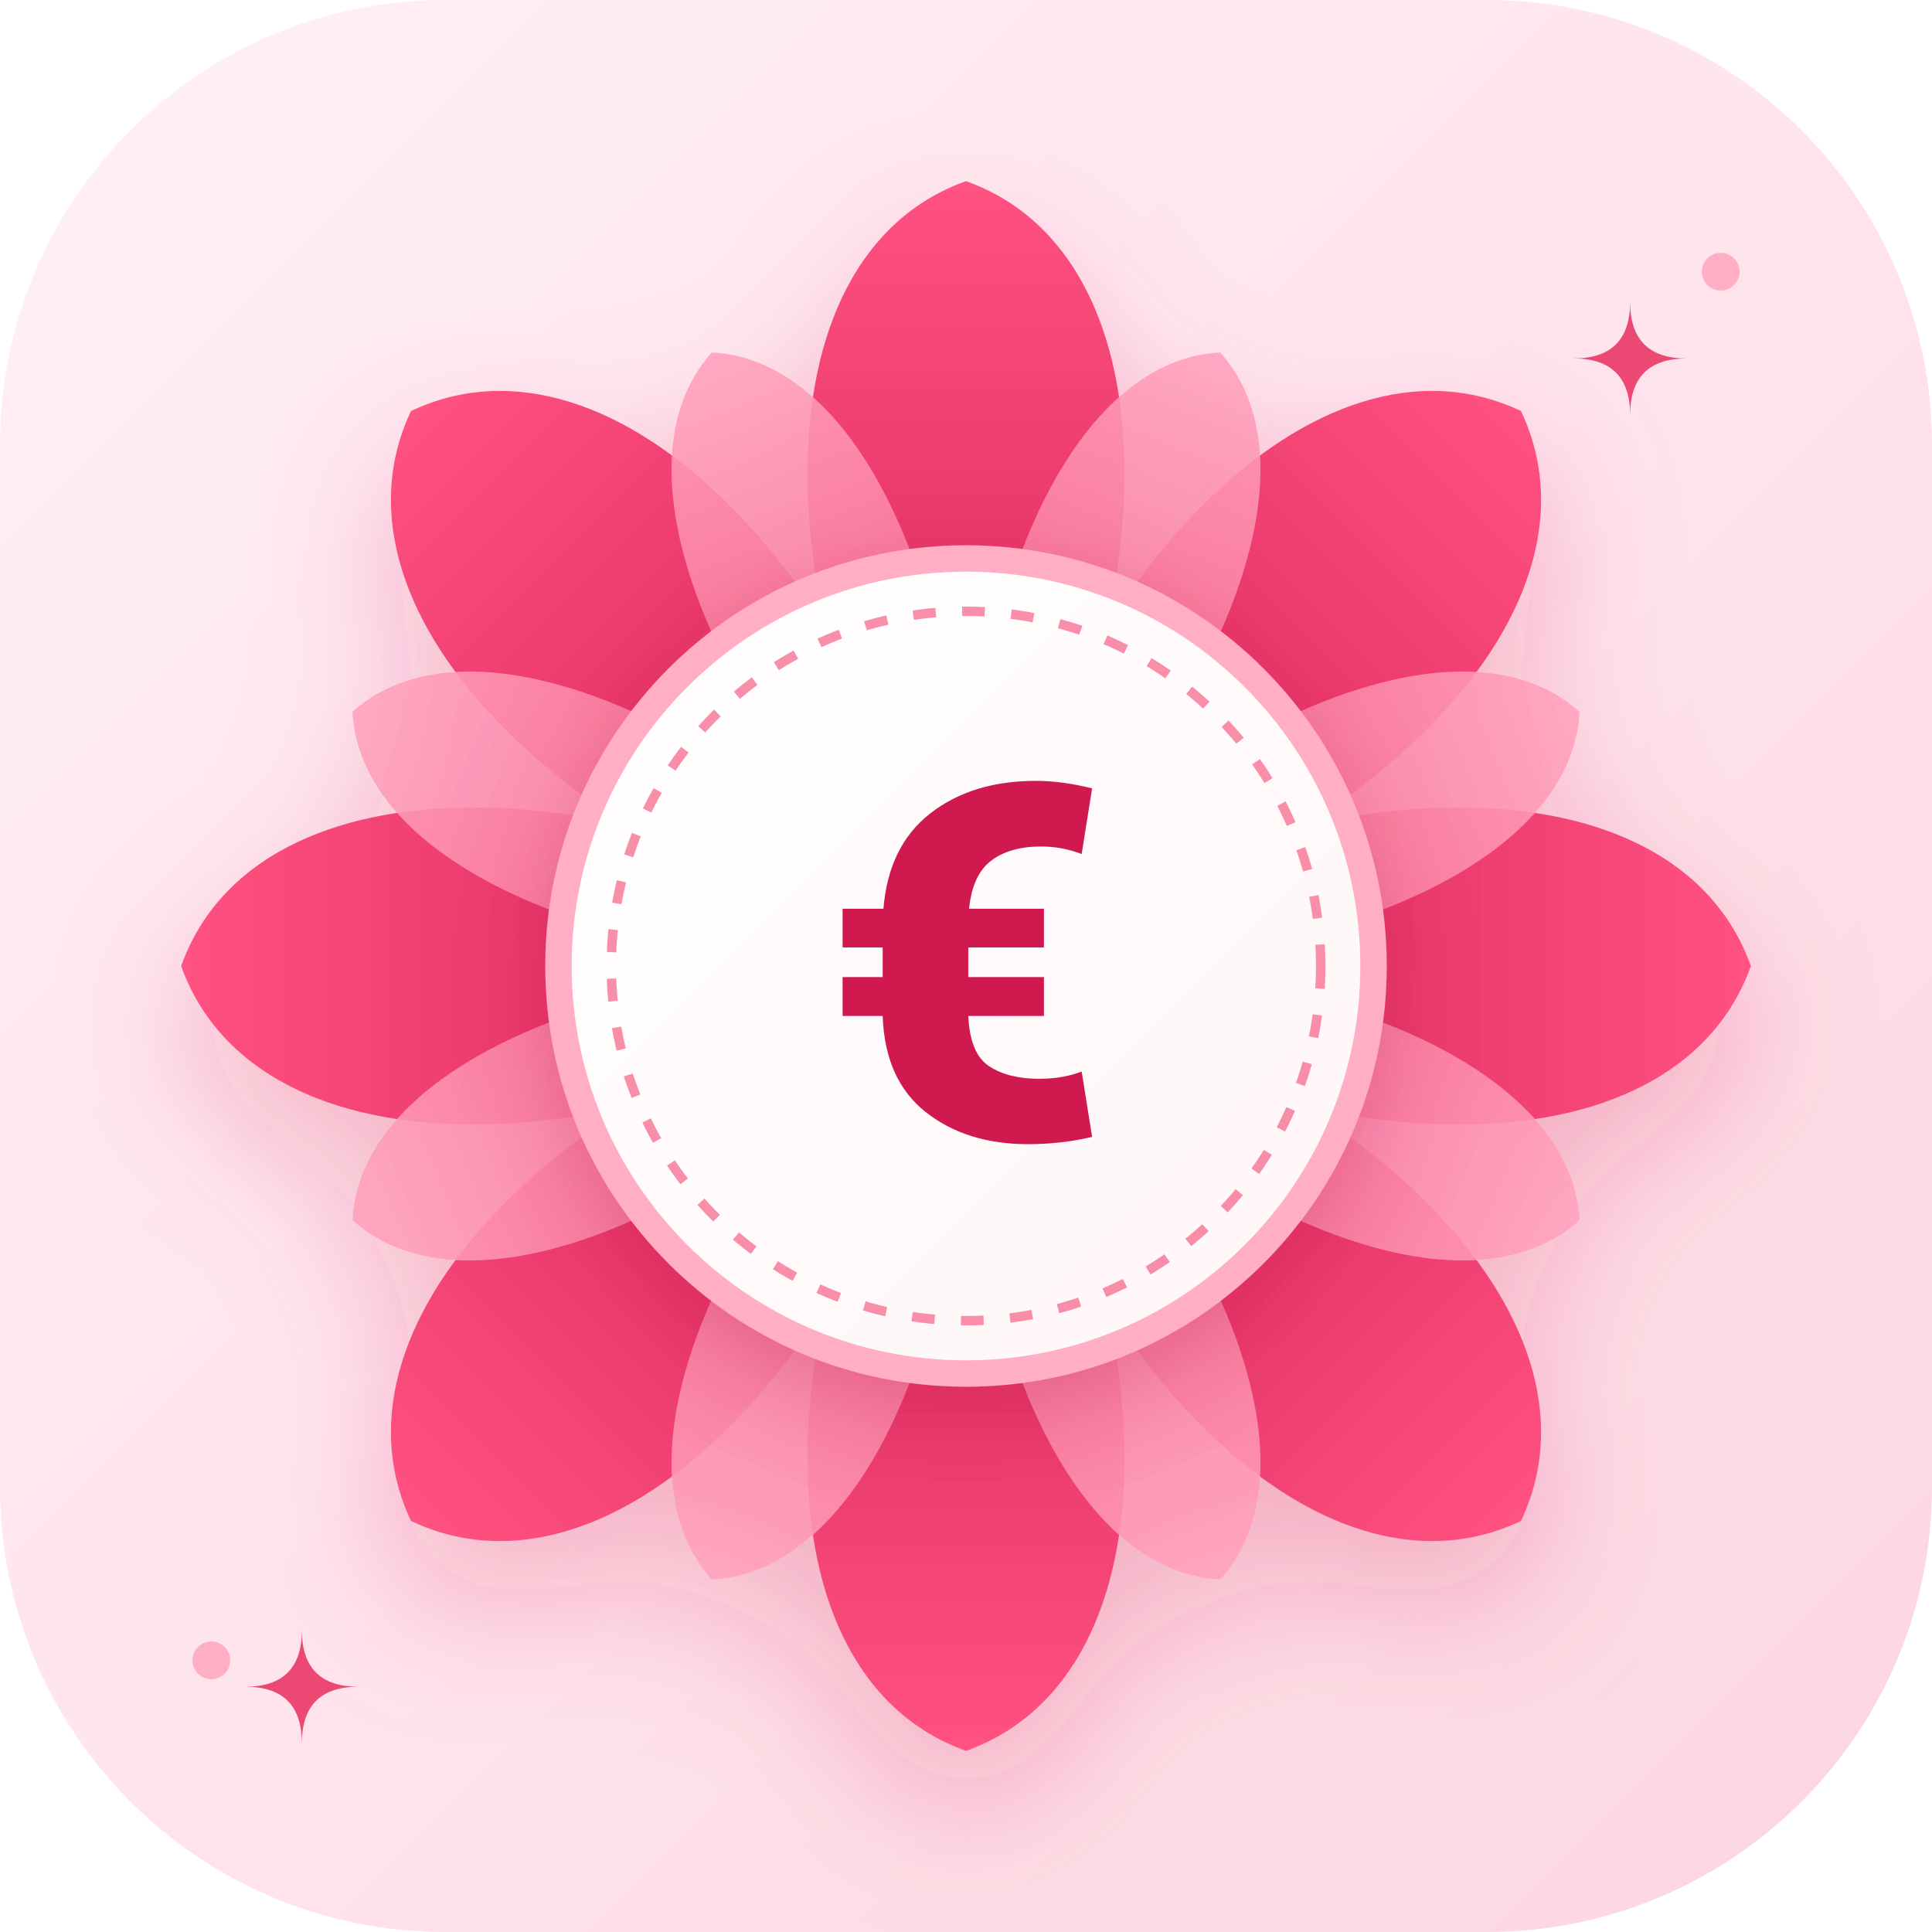
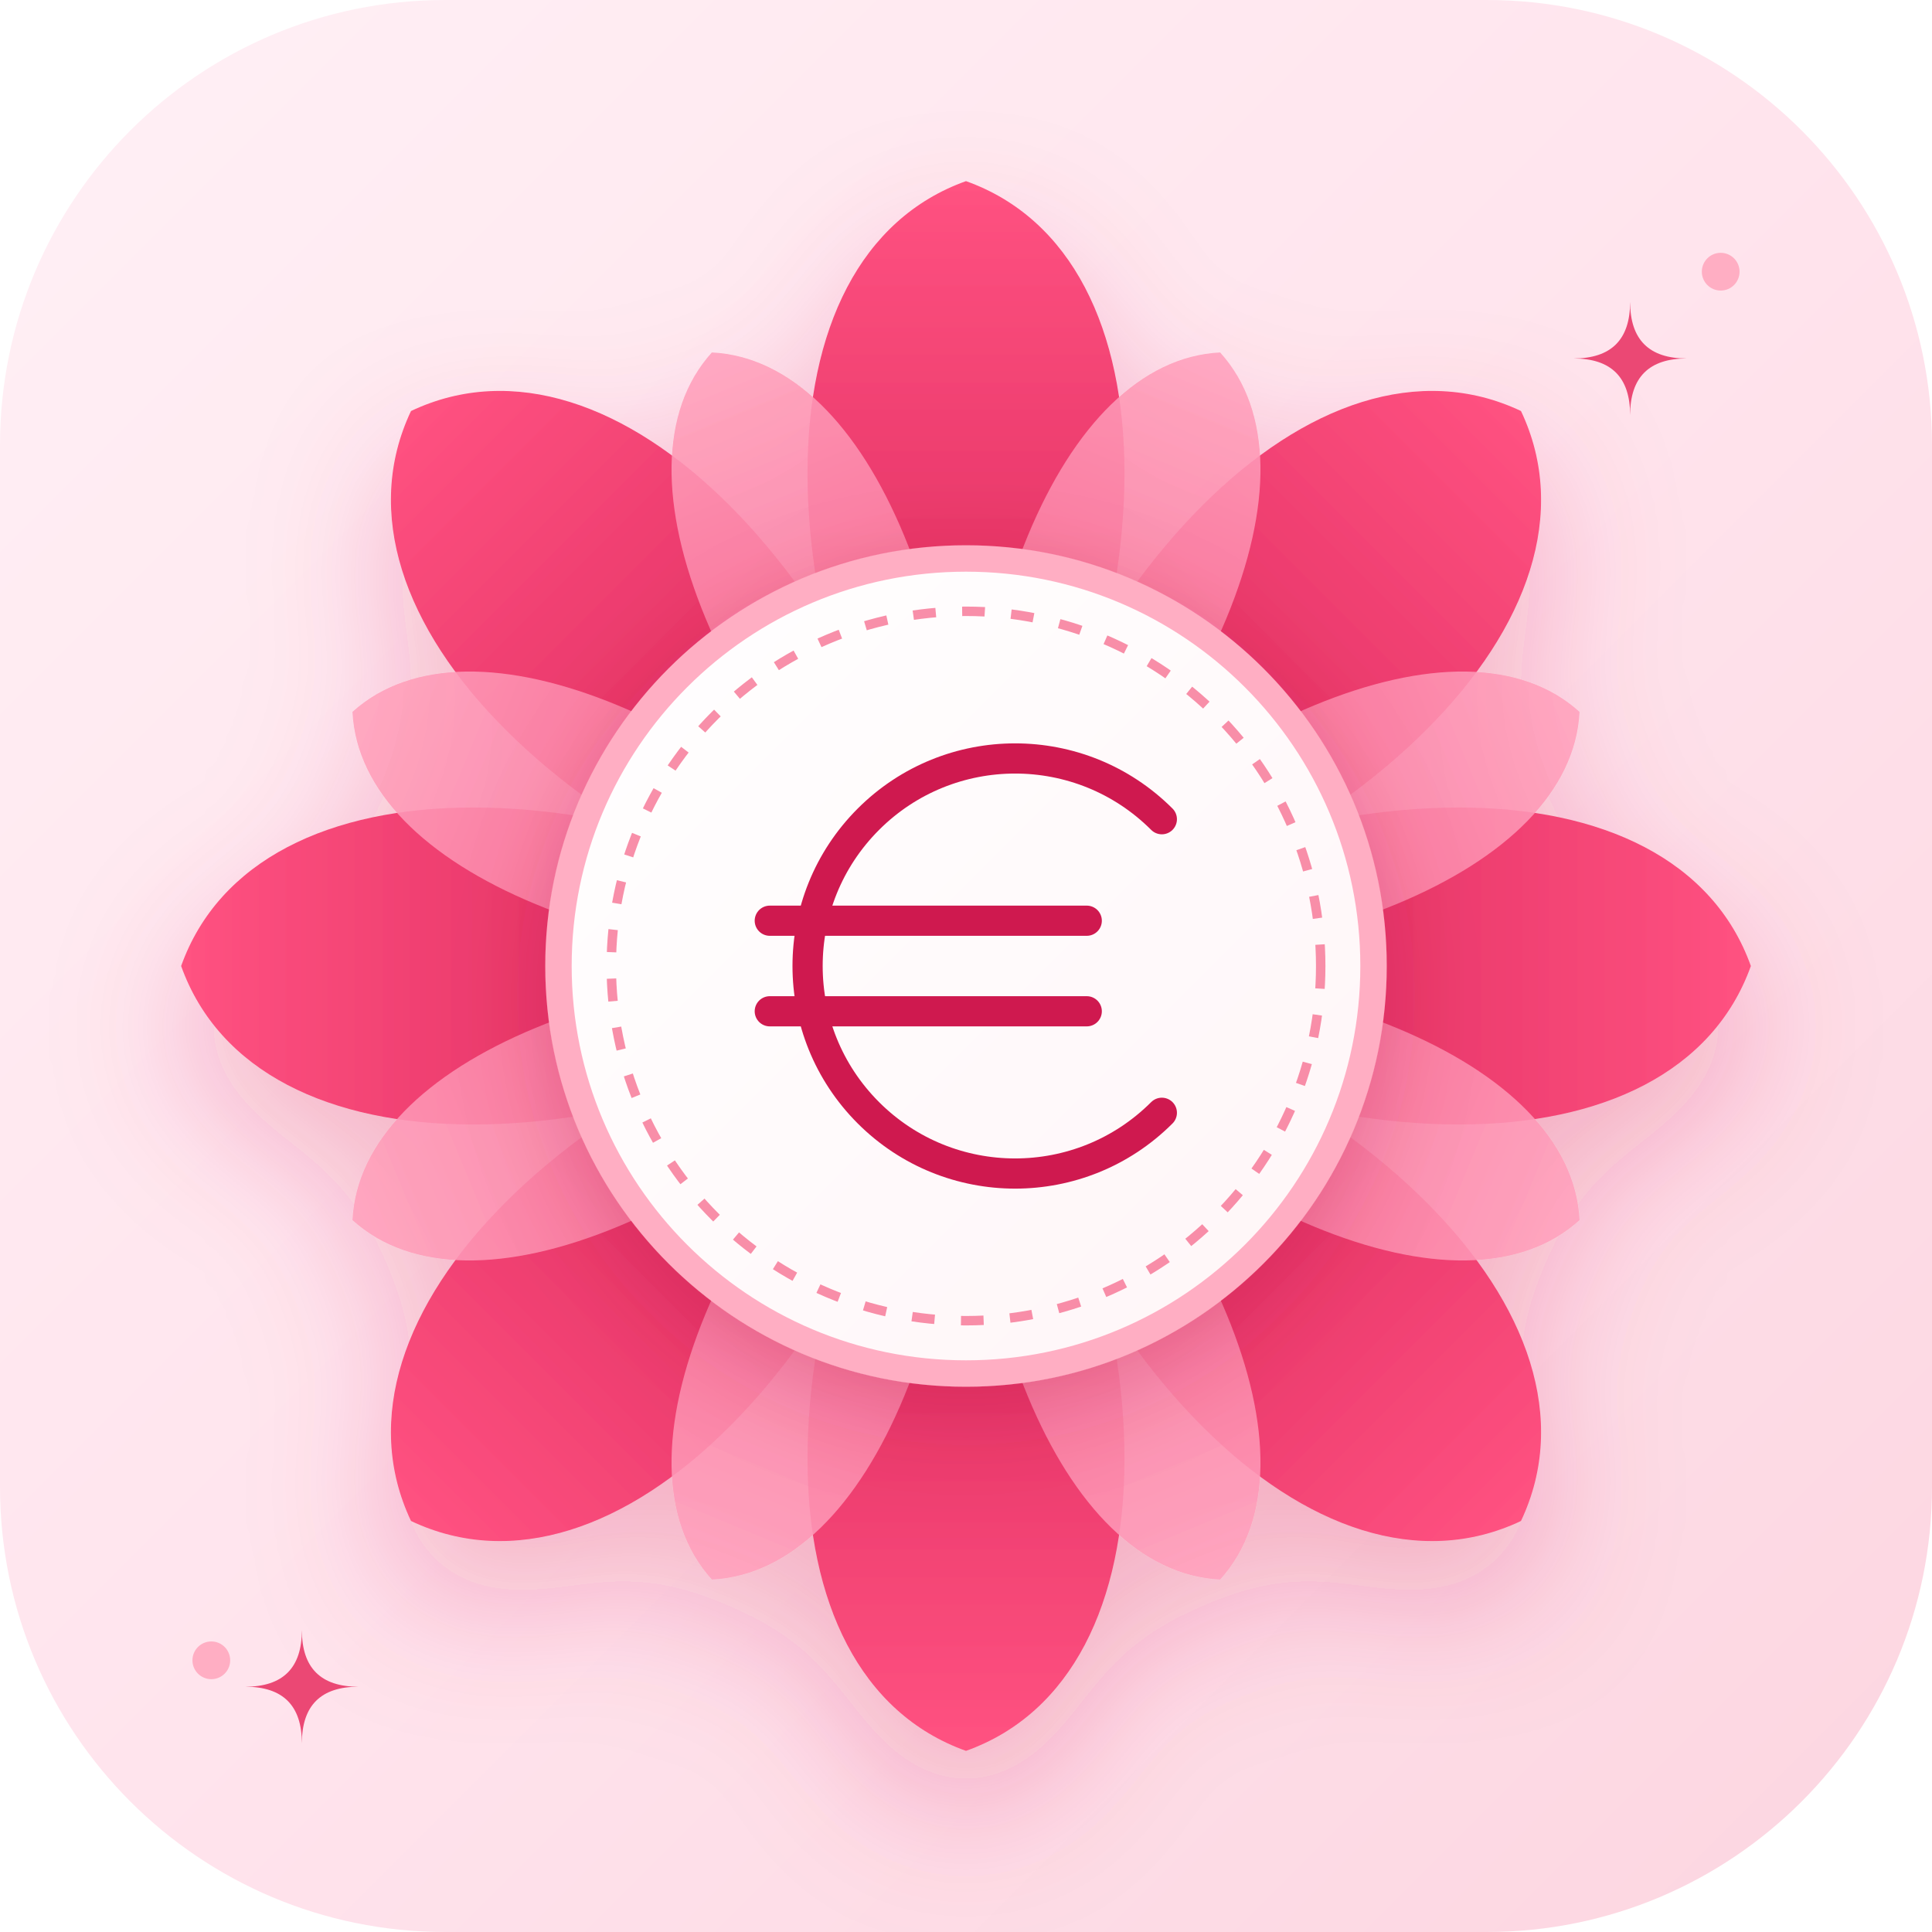
<svg xmlns="http://www.w3.org/2000/svg" viewBox="0 0 512 512" width="100%" height="100%">
  <defs>
    <linearGradient id="bgGrad" x1="0%" y1="0%" x2="100%" y2="100%">
      <stop offset="0%" stop-color="#FFF0F5" />
      <stop offset="50%" stop-color="#FFE4ED" />
      <stop offset="100%" stop-color="#FCD5E0" />
    </linearGradient>
    <linearGradient id="petalGrad" x1="0%" y1="0%" x2="0%" y2="100%">
      <stop offset="0%" stop-color="#FF5281" />
      <stop offset="100%" stop-color="#CF194F" />
    </linearGradient>
    <linearGradient id="petalLightGrad" x1="0%" y1="0%" x2="0%" y2="100%">
      <stop offset="0%" stop-color="#FFA1BD" />
      <stop offset="100%" stop-color="#F85987" />
    </linearGradient>
    <linearGradient id="medallionGrad" x1="0%" y1="0%" x2="100%" y2="100%">
      <stop offset="0%" stop-color="#FFFFFF" />
      <stop offset="100%" stop-color="#FFF5F7" />
    </linearGradient>
    <filter id="flowerShadow" x="-20%" y="-20%" width="140%" height="140%">
      <feDropShadow dx="0" dy="16" stdDeviation="18" flood-color="#D82258" flood-opacity="0.25" />
    </filter>
    <filter id="medallionShadow" x="-20%" y="-20%" width="140%" height="140%">
      <feDropShadow dx="0" dy="8" stdDeviation="12" flood-color="#9C103A" flood-opacity="0.20" />
    </filter>
    <path id="mainPetal" d="M 256,256 C 200,165 200,68 256,48 C 312,68 312,165 256,256 Z" />
    <path id="innerPetal" d="M 256,256 C 218,175 218,98 256,80 C 294,98 294,175 256,256 Z" />
  </defs>
  <rect width="512" height="512" rx="118" fill="url(#bgGrad)" />
  <g filter="url(#flowerShadow)">
    <g fill="url(#petalGrad)">
      <use href="#mainPetal" />
      <use href="#mainPetal" transform="rotate(45 256 256)" />
      <use href="#mainPetal" transform="rotate(90 256 256)" />
      <use href="#mainPetal" transform="rotate(135 256 256)" />
      <use href="#mainPetal" transform="rotate(180 256 256)" />
      <use href="#mainPetal" transform="rotate(225 256 256)" />
      <use href="#mainPetal" transform="rotate(270 256 256)" />
      <use href="#mainPetal" transform="rotate(315 256 256)" />
    </g>
    <g fill="url(#petalLightGrad)" opacity="0.88">
      <use href="#innerPetal" transform="rotate(22.5 256 256)" />
      <use href="#innerPetal" transform="rotate(67.5 256 256)" />
      <use href="#innerPetal" transform="rotate(112.5 256 256)" />
      <use href="#innerPetal" transform="rotate(157.5 256 256)" />
      <use href="#innerPetal" transform="rotate(202.5 256 256)" />
      <use href="#innerPetal" transform="rotate(247.5 256 256)" />
      <use href="#innerPetal" transform="rotate(292.5 256 256)" />
      <use href="#innerPetal" transform="rotate(337.5 256 256)" />
    </g>
  </g>
  <circle cx="256" cy="256" r="108" fill="url(#medallionGrad)" stroke="#FFAEC3" stroke-width="7" filter="url(#medallionShadow)" />
  <circle cx="256" cy="256" r="94" fill="none" stroke="#F67393" stroke-width="2.5" stroke-dasharray="6 7" opacity="0.8" />
-   <text x="256" y="302" font-family="-apple-system, BlinkMacSystemFont, 'SF Pro Display', 'Segoe UI', Roboto, 'Playfair Display', Georgia, serif" font-size="132" font-weight="800" fill="#CF194F" text-anchor="middle">€</text>
+   <g stroke="#CF194F" stroke-width="8" stroke-linecap="round" stroke-linejoin="round" fill="none">
+     <path d="M 307.9,217.1 A 55 55 0 1 0 307.9,294.9" />
+     <path d="M 204,244 L 288,244" />
+     <path d="M 204,268 L 288,268" />
+   </g>
  <g fill="#EB4874">
    <path d="M 432 80 Q 432 95 447 95 Q 432 95 432 110 Q 432 95 417 95 Q 432 95 432 80 Z" />
    <circle cx="456" cy="72" r="5" fill="#FFAEC3" />
    <path d="M 80 432 Q 80 447 95 447 Q 80 447 80 462 Q 80 447 65 447 Q 80 447 80 432 Z" />
    <circle cx="56" cy="440" r="5" fill="#FFAEC3" />
  </g>
</svg>
